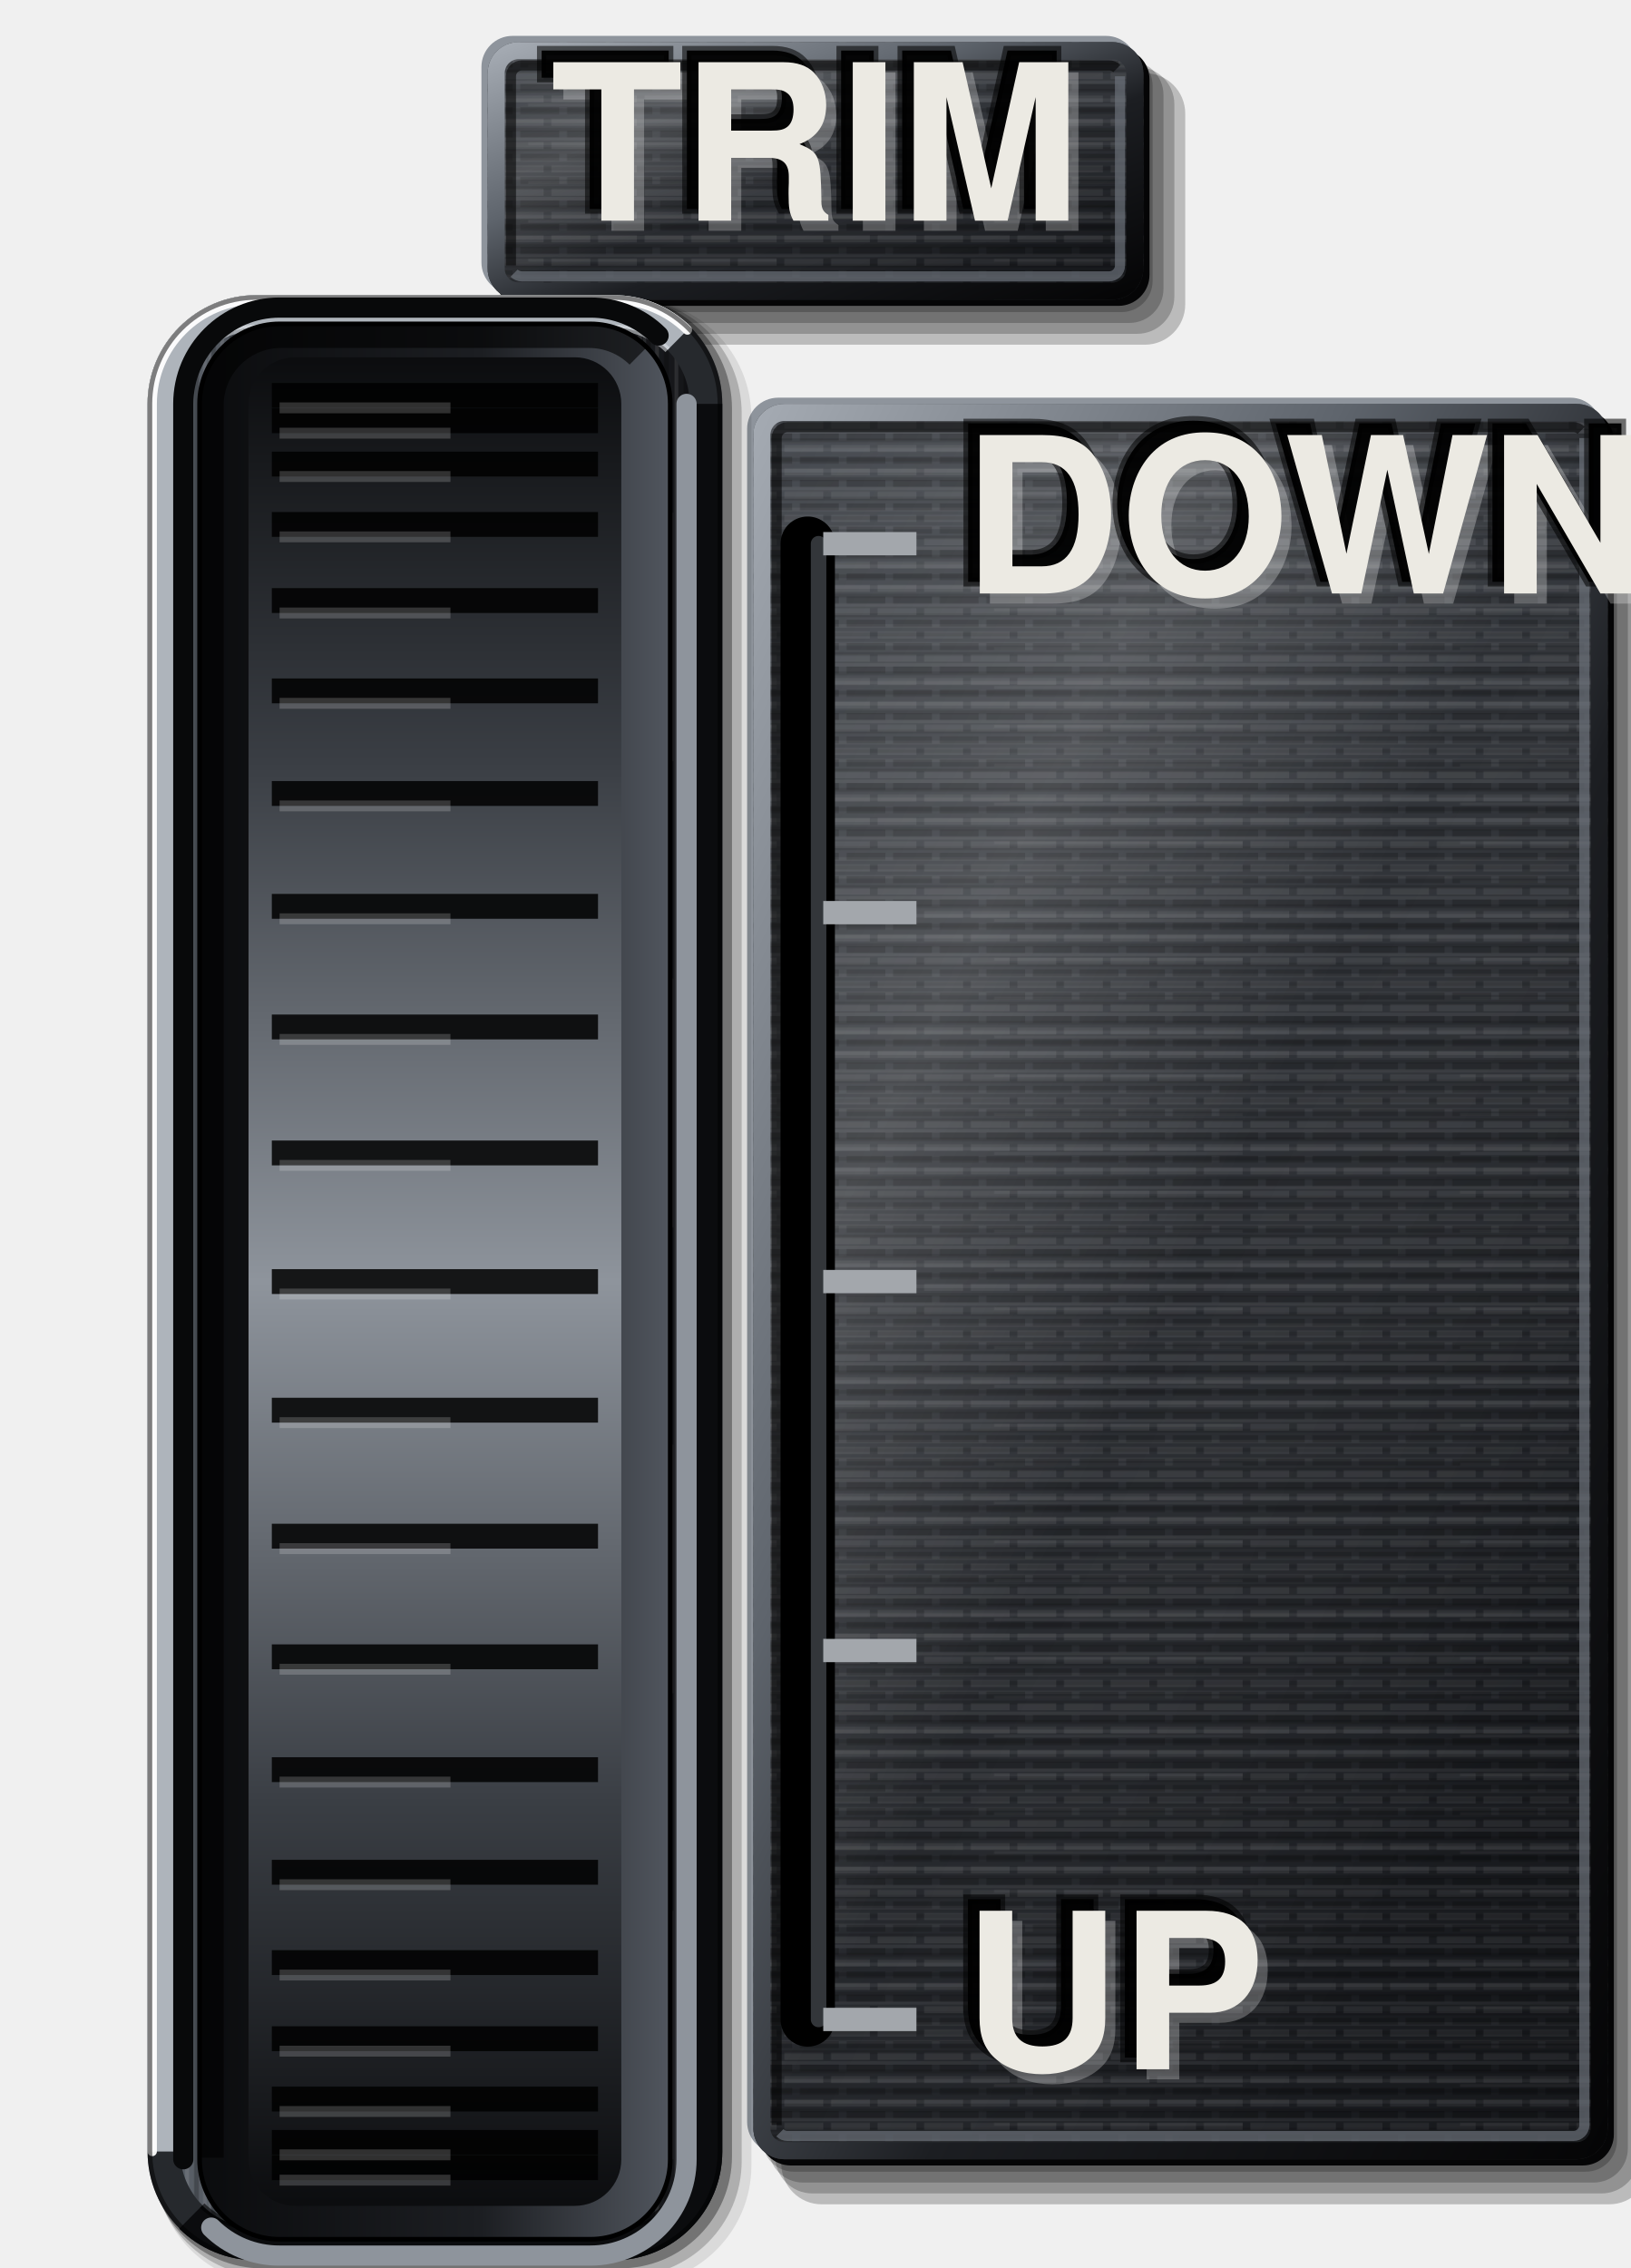
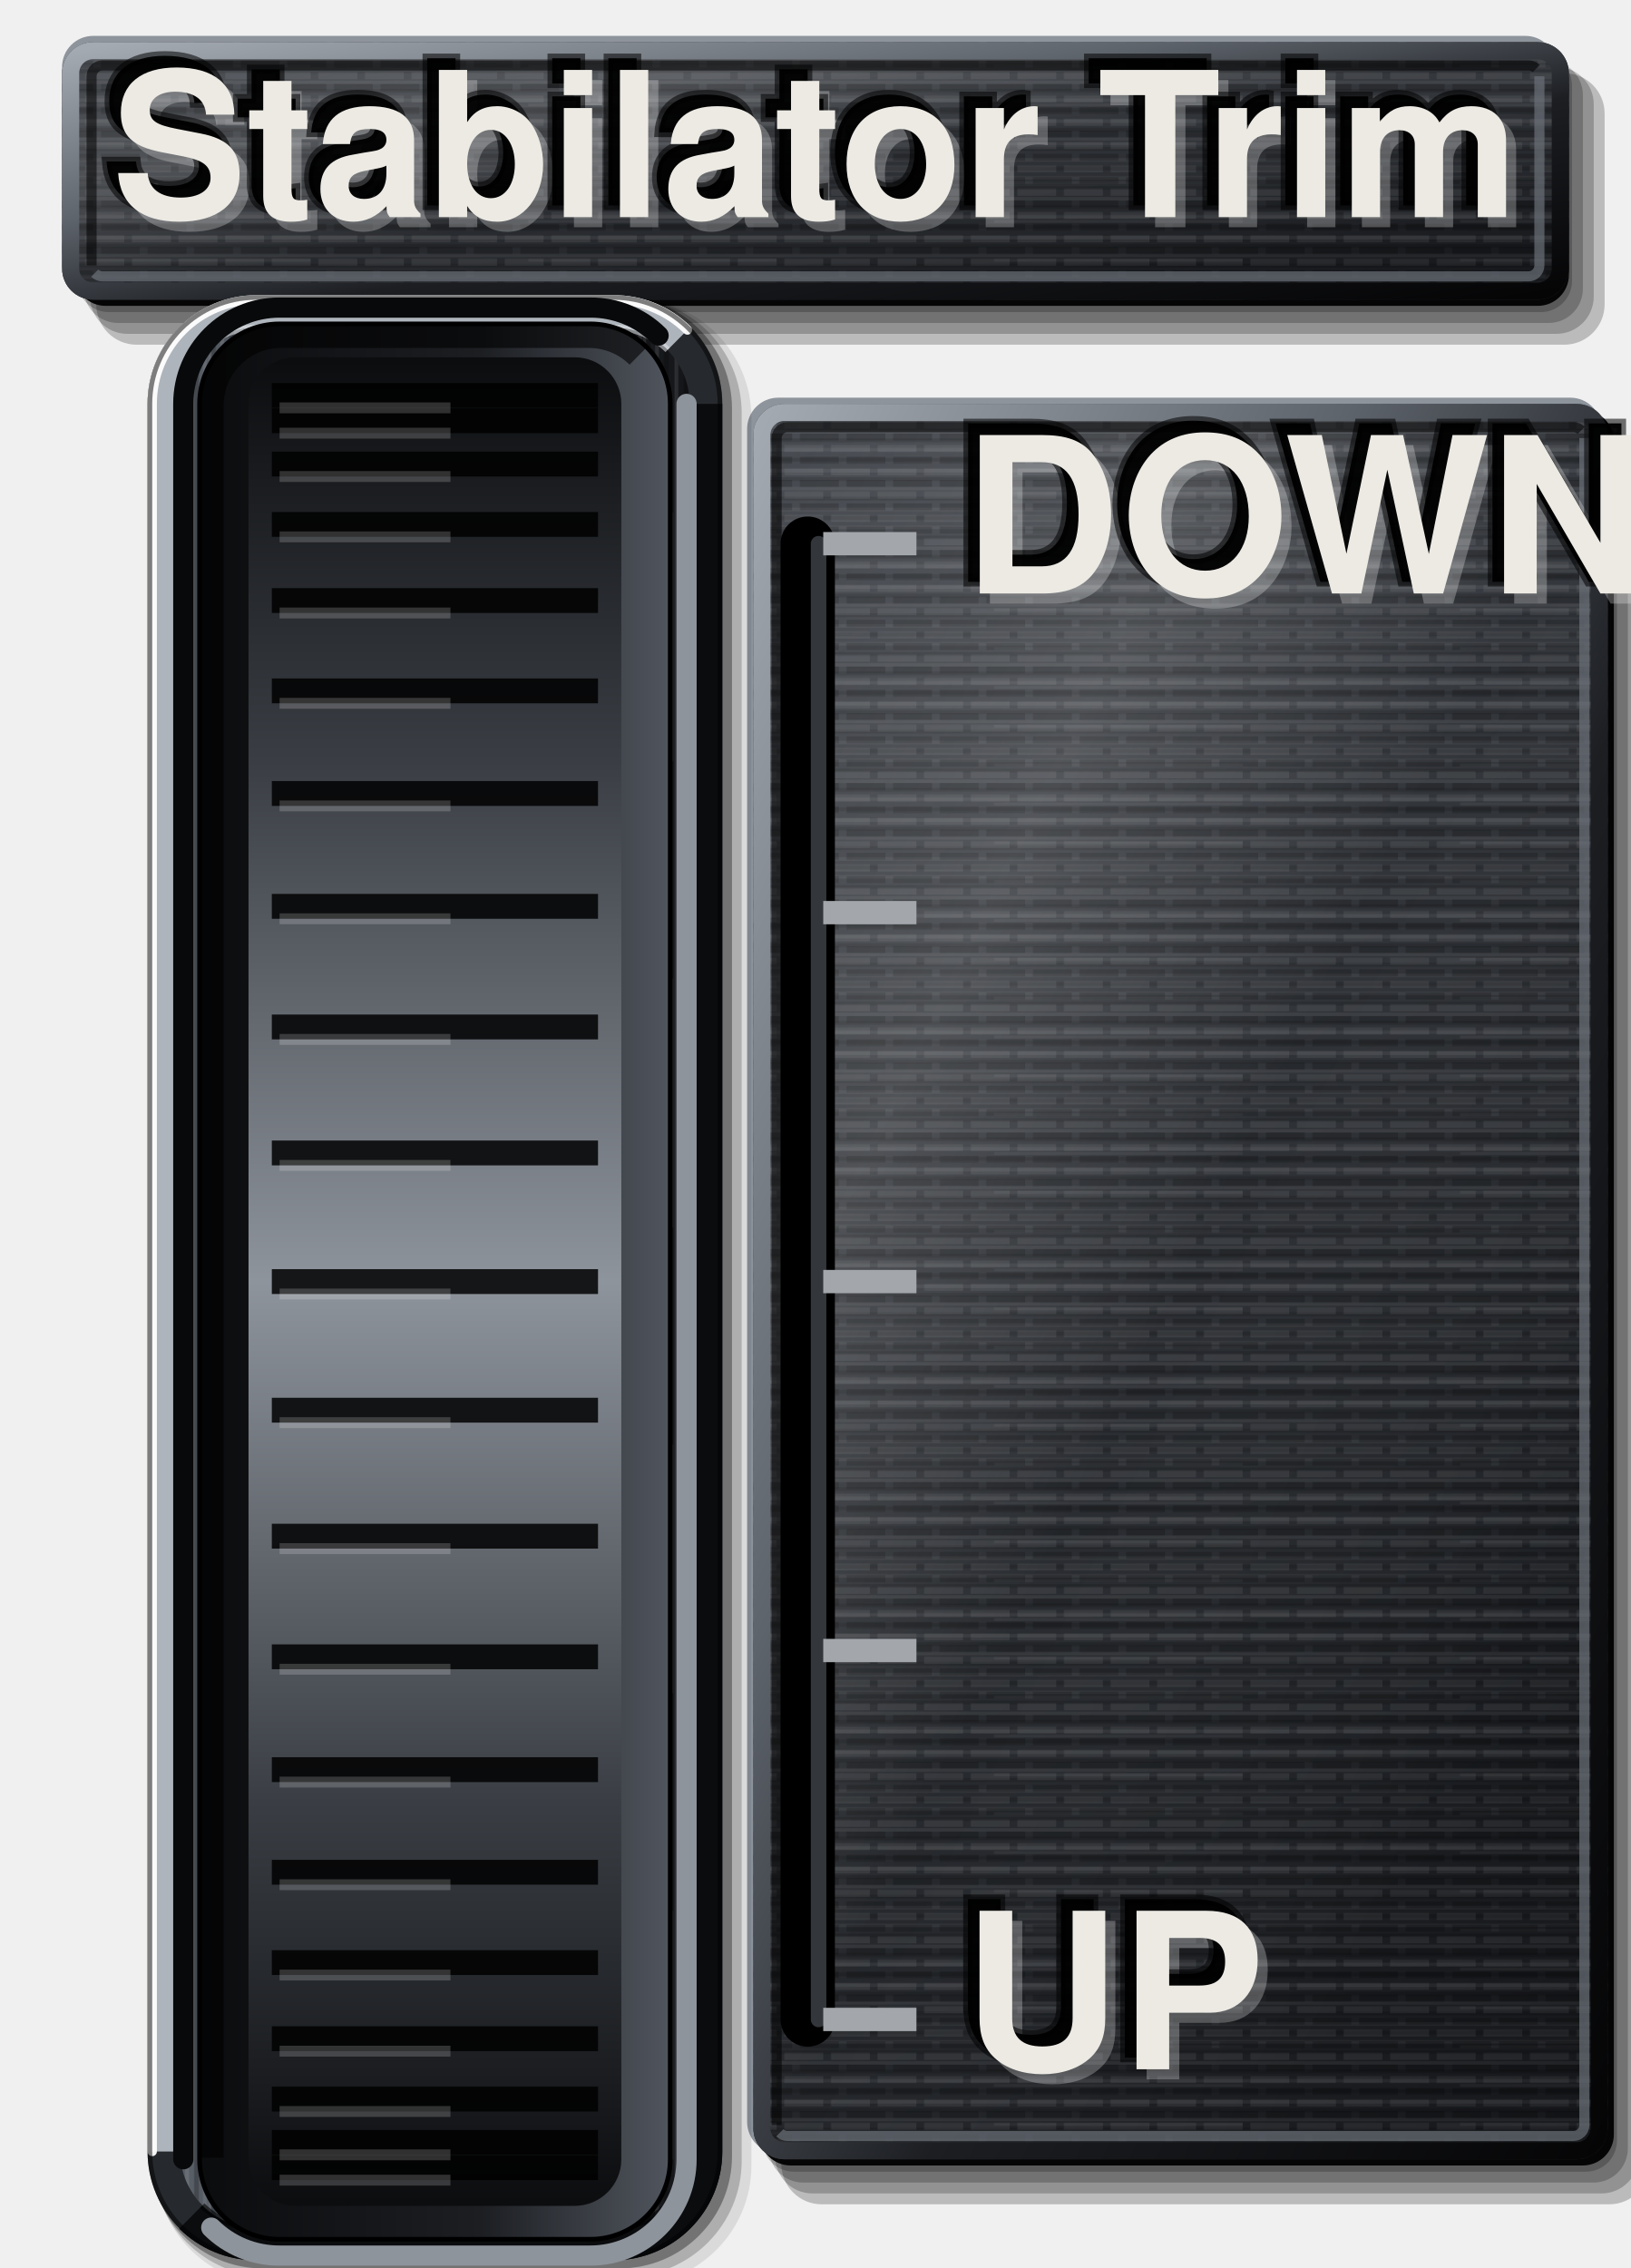
<svg xmlns="http://www.w3.org/2000/svg" viewBox="0 0 210 292" width="210" height="292">
  <defs>
    <linearGradient id="lp" x1="0" y1="0" x2="0.35" y2="1">
      <stop offset="0" stop-color="#3E4248" />
      <stop offset="0.45" stop-color="#2E3136" />
      <stop offset="1" stop-color="#1C1E22" />
    </linearGradient>
    <pattern id="pt" width="6" height="3" patternUnits="userSpaceOnUse">
      <path d="M0 0.75H4M5 0.75H6" stroke="#FFFFFF" stroke-opacity="0.07" stroke-width="0.9" />
      <path d="M1 2.25H6" stroke="#000" stroke-opacity="0.2" stroke-width="0.9" />
    </pattern>
    <linearGradient id="bt" x1="0" y1="0" x2="1" y2="0">
      <stop offset="0" stop-color="#5A6068" />
      <stop offset="0.35" stop-color="#3A3E44" />
      <stop offset="0.7" stop-color="#26292D" />
      <stop offset="1" stop-color="#141518" />
    </linearGradient>
    <linearGradient id="sx" x1="0" y1="0" x2="1" y2="0">
      <stop offset="0" stop-color="#000" stop-opacity="0.95" />
      <stop offset="0.35" stop-color="#000" stop-opacity="0.6" />
      <stop offset="0.7" stop-color="#000" stop-opacity="0.1" />
      <stop offset="1" stop-color="#000" stop-opacity="0" />
    </linearGradient>
    <linearGradient id="sy" x1="0" y1="0" x2="0" y2="1">
      <stop offset="0" stop-color="#000" stop-opacity="0.85" />
      <stop offset="0.06" stop-color="#000" stop-opacity="0.3" />
      <stop offset="0.14" stop-color="#000" stop-opacity="0" />
    </linearGradient>
    <linearGradient id="fl" x1="0" y1="0" x2="1" y2="0">
      <stop offset="0" stop-color="#030304" />
      <stop offset="0.45" stop-color="#141518" />
      <stop offset="0.72" stop-color="#2E3136" />
      <stop offset="0.88" stop-color="#50555D" />
      <stop offset="1" stop-color="#8E949C" />
    </linearGradient>
    <linearGradient id="cf" x1="0" y1="0" x2="1" y2="1">
      <stop offset="0" stop-color="#A4AAB2" />
      <stop offset="0.35" stop-color="#5E646C" />
      <stop offset="0.6" stop-color="#1C1E22" />
      <stop offset="1" stop-color="#050506" />
    </linearGradient>
    <pattern id="bg" width="7" height="60" patternUnits="userSpaceOnUse">
      <path d="M0.6 0V60M3.1 0V60M5.4 0V60" stroke="#FFFFFF" stroke-opacity="0.09" stroke-width="0.5" />
      <path d="M1.8 0V60M4.3 0V60M6.5 0V60" stroke="#000" stroke-opacity="0.22" stroke-width="0.6" />
      <path d="M2.5 6V38M6 22V58" stroke="#FFFFFF" stroke-opacity="0.07" stroke-width="0.4" />
    </pattern>
    <pattern id="bh" width="60" height="5" patternUnits="userSpaceOnUse">
      <path d="M0 0.6H60M0 2.9H60" stroke="#FFFFFF" stroke-opacity="0.06" stroke-width="0.45" />
      <path d="M0 1.7H60M0 4.2H60" stroke="#000" stroke-opacity="0.16" stroke-width="0.5" />
      <path d="M8 3.5H40" stroke="#FFFFFF" stroke-opacity="0.05" stroke-width="0.4" />
    </pattern>
    <linearGradient id="sh" x1="0" y1="0" x2="1" y2="1">
      <stop offset="0" stop-color="#FFFFFF" stop-opacity="0.04" />
      <stop offset="0.28" stop-color="#FFFFFF" stop-opacity="0.16" />
      <stop offset="0.5" stop-color="#FFFFFF" stop-opacity="0.02" />
      <stop offset="0.8" stop-color="#000" stop-opacity="0.06" />
      <stop offset="1" stop-color="#000" stop-opacity="0.22" />
    </linearGradient>
    <linearGradient id="w" x1="0" y1="0" x2="0" y2="1">
      <stop offset="0" stop-color="#0B0C0E" />
      <stop offset="0.22" stop-color="#3A3E44" />
      <stop offset="0.5" stop-color="#8E949C" />
      <stop offset="0.78" stop-color="#3A3E44" />
      <stop offset="1" stop-color="#0B0C0E" />
    </linearGradient>
    <linearGradient id="s" x1="0" y1="0" x2="1" y2="0">
      <stop offset="0" stop-color="#0B0C0E" />
      <stop offset="0.6" stop-color="#1C1E22" />
      <stop offset="1" stop-color="#50555D" />
    </linearGradient>
  </defs>
-   <path d="M67.99 7.02H144.41A4 4 0 0 1 148.41 11.02V36.18A4 4 0 0 1 144.41 40.18H67.99A4 4 0 0 1 63.99 36.18V11.02A4 4 0 0 1 67.99 7.02Z" fill="#000" fill-opacity="0.22" />
-   <path d="M69.19 7.82H145.41A4.4 4.4 0 0 1 149.81 12.22V37.18A4.4 4.4 0 0 1 145.41 41.58H69.19A4.4 4.4 0 0 1 64.79 37.18V12.22A4.4 4.4 0 0 1 69.19 7.82Z" fill="#000" fill-opacity="0.22" />
-   <path d="M70.39 8.62H146.41A4.8 4.8 0 0 1 151.21 13.42V38.18A4.8 4.8 0 0 1 146.41 42.98H70.39A4.8 4.8 0 0 1 65.59 38.18V13.42A4.8 4.8 0 0 1 70.39 8.62Z" fill="#000" fill-opacity="0.22" />
-   <path d="M71.59 9.42H147.41A5.2 5.2 0 0 1 152.61 14.62V39.18A5.2 5.2 0 0 1 147.41 44.38H71.59A5.2 5.2 0 0 1 66.39 39.18V14.62A5.2 5.2 0 0 1 71.59 9.42Z" fill="#000" fill-opacity="0.22" />
-   <path d="M65.99 4.62H142.41A4 4 0 0 1 146.41 8.62V33.78A4 4 0 0 1 142.41 37.78H65.99A4 4 0 0 1 61.99 33.78V8.62A4 4 0 0 1 65.99 4.62Z" fill="#8E949C" />
-   <path d="M67.59 6.22H144.01A4 4 0 0 1 148.01 10.22V35.38A4 4 0 0 1 144.01 39.38H67.59A4 4 0 0 1 63.59 35.38V10.22A4 4 0 0 1 67.59 6.22Z" fill="#050506" />
-   <path d="M66.79 5.42H143.21A4 4 0 0 1 147.21 9.42V34.58A4 4 0 0 1 143.21 38.58H66.79A4 4 0 0 1 62.79 34.58V9.42A4 4 0 0 1 66.79 5.42Z" fill="url(#lp)" />
-   <path d="M66.79 5.42H143.21A4 4 0 0 1 147.21 9.42V34.58A4 4 0 0 1 143.21 38.58H66.79A4 4 0 0 1 62.79 34.58V9.42A4 4 0 0 1 66.79 5.42Z" fill="url(#bh)" />
-   <path d="M66.79 5.42H143.21A4 4 0 0 1 147.21 9.42V34.58A4 4 0 0 1 143.21 38.58H66.79A4 4 0 0 1 62.79 34.58V9.42A4 4 0 0 1 66.79 5.42Z" fill="url(#pt)" />
-   <path d="M66.79 5.42H143.21A4 4 0 0 1 147.21 9.42V34.58A4 4 0 0 1 143.21 38.58H66.79A4 4 0 0 1 62.79 34.58V9.42A4 4 0 0 1 66.79 5.42Z" fill="url(#sh)" />
-   <path d="M66.79 6.52H143.21A2.9 2.9 0 0 1 146.11 9.42V34.58A2.9 2.9 0 0 1 143.21 37.48H66.79A2.9 2.9 0 0 1 63.89 34.58V9.42A2.9 2.9 0 0 1 66.79 6.52Z" fill="none" stroke="url(#cf)" stroke-width="2.2" />
-   <path d="M65.79 34.18V9.82A1.4 1.4 0 0 1 67.19 8.42H142.81A1.4 1.4 0 0 1 143.81 8.83" fill="none" stroke="#000" stroke-opacity="0.55" stroke-width="1.3" />
-   <path d="M144.21 9.82V34.18A1.4 1.4 0 0 1 142.81 35.58H67.19A1.4 1.4 0 0 1 66.19 35.17" fill="none" stroke="#6B717A" stroke-opacity="0.7" stroke-width="1.3" />
+   <path d="M13.99 7.02H198.41A4 4 0 0 1 202.41 11.02V36.18A4 4 0 0 1 198.41 40.18H13.99A4 4 0 0 1 9.99 36.18V11.02A4 4 0 0 1 13.99 7.02Z" fill="#000" fill-opacity="0.22" />
+   <path d="M15.19 7.82H199.41A4.4 4.4 0 0 1 203.81 12.22V37.18A4.4 4.4 0 0 1 199.41 41.58H15.19A4.4 4.4 0 0 1 10.79 37.18V12.22A4.4 4.4 0 0 1 15.19 7.82Z" fill="#000" fill-opacity="0.22" />
+   <path d="M16.39 8.62H200.41A4.8 4.8 0 0 1 205.21 13.42V38.18A4.8 4.8 0 0 1 200.41 42.98H16.39A4.8 4.8 0 0 1 11.59 38.18V13.42A4.8 4.8 0 0 1 16.39 8.62Z" fill="#000" fill-opacity="0.22" />
+   <path d="M17.59 9.42H201.41A5.2 5.2 0 0 1 206.61 14.62V39.18A5.2 5.2 0 0 1 201.41 44.38H17.59A5.2 5.2 0 0 1 12.39 39.18V14.62A5.2 5.2 0 0 1 17.59 9.42Z" fill="#000" fill-opacity="0.22" />
+   <path d="M11.99 4.62H196.41A4 4 0 0 1 200.41 8.62V33.78A4 4 0 0 1 196.41 37.78H11.99A4 4 0 0 1 7.99 33.78V8.62A4 4 0 0 1 11.99 4.62Z" fill="#8E949C" />
+   <path d="M13.59 6.22H198.01A4 4 0 0 1 202.01 10.22V35.38A4 4 0 0 1 198.01 39.38H13.59A4 4 0 0 1 9.59 35.38V10.22A4 4 0 0 1 13.59 6.22Z" fill="#050506" />
+   <path d="M12 5.42H198A4 4 0 0 1 202 9.42V34.58A4 4 0 0 1 198 38.58H12A4 4 0 0 1 8 34.58V9.42A4 4 0 0 1 12 5.42Z" fill="url(#lp)" />
+   <path d="M12 5.42H198A4 4 0 0 1 202 9.42V34.58A4 4 0 0 1 198 38.58H12A4 4 0 0 1 8 34.58V9.42A4 4 0 0 1 12 5.42Z" fill="url(#bh)" />
+   <path d="M12 5.42H198A4 4 0 0 1 202 9.42V34.58A4 4 0 0 1 198 38.58H12A4 4 0 0 1 8 34.58V9.42A4 4 0 0 1 12 5.42Z" fill="url(#pt)" />
+   <path d="M12 5.42H198A4 4 0 0 1 202 9.42V34.58A4 4 0 0 1 198 38.58H12A4 4 0 0 1 8 34.58V9.42A4 4 0 0 1 12 5.42Z" fill="url(#sh)" />
+   <path d="M12 6.52H198A2.9 2.9 0 0 1 200.9 9.42V34.58A2.9 2.9 0 0 1 198 37.48H12A2.9 2.9 0 0 1 9.1 34.58V9.42A2.9 2.9 0 0 1 12 6.52Z" fill="none" stroke="url(#cf)" stroke-width="2.2" />
+   <path d="M11.79 34.18V9.82A1.4 1.4 0 0 1 13.19 8.42H196.81A1.4 1.4 0 0 1 197.81 8.83" fill="none" stroke="#000" stroke-opacity="0.55" stroke-width="1.3" />
+   <path d="M198.21 9.82V34.18A1.4 1.4 0 0 1 196.81 35.58H13.19A1.4 1.4 0 0 1 12.19 35.17" fill="none" stroke="#6B717A" stroke-opacity="0.7" stroke-width="1.3" />
  <path d="M102.2 53.6H204.2A4 4 0 0 1 208.2 57.6V275.6A4 4 0 0 1 204.2 279.6H102.2A4 4 0 0 1 98.2 275.6V57.6A4 4 0 0 1 102.2 53.6Z" fill="#000" fill-opacity="0.22" />
  <path d="M103.4 54.4H205.2A4.4 4.4 0 0 1 209.6 58.8V276.6A4.4 4.4 0 0 1 205.2 281H103.4A4.4 4.4 0 0 1 99 276.6V58.8A4.4 4.4 0 0 1 103.4 54.4Z" fill="#000" fill-opacity="0.22" />
  <path d="M104.6 55.2H206.2A4.8 4.8 0 0 1 211 60V277.6A4.8 4.8 0 0 1 206.2 282.4H104.6A4.8 4.8 0 0 1 99.8 277.6V60A4.8 4.8 0 0 1 104.6 55.2Z" fill="#000" fill-opacity="0.22" />
  <path d="M105.8 56H207.2A5.2 5.2 0 0 1 212.4 61.2V278.6A5.2 5.2 0 0 1 207.2 283.8H105.8A5.2 5.2 0 0 1 100.6 278.6V61.2A5.2 5.2 0 0 1 105.8 56Z" fill="#000" fill-opacity="0.22" />
  <path d="M100.2 51.2H202.2A4 4 0 0 1 206.2 55.2V273.2A4 4 0 0 1 202.2 277.2H100.2A4 4 0 0 1 96.2 273.2V55.2A4 4 0 0 1 100.2 51.2Z" fill="#8E949C" />
  <path d="M101.8 52.8H203.8A4 4 0 0 1 207.8 56.8V274.8A4 4 0 0 1 203.8 278.8H101.8A4 4 0 0 1 97.8 274.8V56.8A4 4 0 0 1 101.8 52.8Z" fill="#050506" />
  <path d="M101 52H203A4 4 0 0 1 207 56V274A4 4 0 0 1 203 278H101A4 4 0 0 1 97 274V56A4 4 0 0 1 101 52Z" fill="url(#lp)" />
  <path d="M101 52H203A4 4 0 0 1 207 56V274A4 4 0 0 1 203 278H101A4 4 0 0 1 97 274V56A4 4 0 0 1 101 52Z" fill="url(#bh)" />
  <path d="M101 52H203A4 4 0 0 1 207 56V274A4 4 0 0 1 203 278H101A4 4 0 0 1 97 274V56A4 4 0 0 1 101 52Z" fill="url(#pt)" />
  <path d="M101 52H203A4 4 0 0 1 207 56V274A4 4 0 0 1 203 278H101A4 4 0 0 1 97 274V56A4 4 0 0 1 101 52Z" fill="url(#sh)" />
  <path d="M101 53.1H203A2.9 2.9 0 0 1 205.9 56V274A2.9 2.9 0 0 1 203 276.9H101A2.9 2.9 0 0 1 98.1 274V56A2.9 2.9 0 0 1 101 53.1Z" fill="none" stroke="url(#cf)" stroke-width="2.2" />
  <path d="M100 273.6V56.4A1.4 1.4 0 0 1 101.4 55H202.6A1.4 1.4 0 0 1 203.59 55.41" fill="none" stroke="#000" stroke-opacity="0.55" stroke-width="1.3" />
  <path d="M204 56.4V273.6A1.4 1.4 0 0 1 202.6 275H101.4A1.4 1.4 0 0 1 100.41 274.59" fill="none" stroke="#6B717A" stroke-opacity="0.7" stroke-width="1.3" />
  <path d="M35.4 38.45H81.4A15.35 15.35 0 0 1 96.75 53.8V278.8A15.35 15.35 0 0 1 81.4 294.15H35.4A15.35 15.35 0 0 1 20.05 278.8V53.8A15.35 15.35 0 0 1 35.4 38.45Z" fill="#000" fill-opacity="0.09" />
  <path d="M34.6 38.3H80.6A14.9 14.9 0 0 1 95.5 53.2V278.2A14.9 14.9 0 0 1 80.6 293.1H34.6A14.9 14.9 0 0 1 19.7 278.2V53.2A14.9 14.9 0 0 1 34.6 38.3Z" fill="#000" fill-opacity="0.2" />
  <path d="M33.8 38.15H79.8A14.45 14.45 0 0 1 94.25 52.6V277.6A14.45 14.45 0 0 1 79.8 292.05H33.8A14.45 14.45 0 0 1 19.35 277.6V52.6A14.45 14.45 0 0 1 33.8 38.15Z" fill="#000" fill-opacity="0.34" />
  <path d="M33 38H79A14 14 0 0 1 93 52V277A14 14 0 0 1 79 291H33A14 14 0 0 1 19 277V52A14 14 0 0 1 33 38Z" fill="#26292D" />
  <path d="M21.1 277V52A11.9 11.9 0 0 1 33 40.1H79A11.9 11.9 0 0 1 87.45 43.55" fill="none" stroke="#AEB4BB" stroke-width="4.2" />
  <path d="M90.9 52V277A11.9 11.9 0 0 1 79 288.9H33A11.9 11.9 0 0 1 24.55 285.45" fill="none" stroke="#0B0C0E" stroke-width="4.2" />
  <path d="M33 42.2H79A9.8 9.8 0 0 1 88.8 52V277A9.8 9.8 0 0 1 79 286.8H33A9.8 9.8 0 0 1 23.2 277V52A9.8 9.8 0 0 1 33 42.2Z" fill="url(#bt)" />
  <path d="M33 42.2H79A9.8 9.8 0 0 1 88.8 52V277A9.8 9.8 0 0 1 79 286.8H33A9.8 9.8 0 0 1 23.2 277V52A9.8 9.8 0 0 1 33 42.2Z" fill="url(#bg)" />
  <path d="M23.2 277V52A9.8 9.8 0 0 1 33 42.2H79A9.8 9.8 0 0 1 85.96 45.04" fill="none" stroke="#E4E7EA" stroke-opacity="0.55" stroke-width="0.8" />
  <path d="M88.8 52V277A9.8 9.8 0 0 1 79 286.8H33A9.8 9.8 0 0 1 26.04 283.96" fill="none" stroke="#000" stroke-opacity="0.6" stroke-width="0.8" />
  <path d="M19.6 277V52A13.4 13.4 0 0 1 33 38.6H79A13.4 13.4 0 0 1 88.51 42.49" fill="none" stroke="#FFFFFF" stroke-opacity="0.95" stroke-width="1.2" stroke-linecap="round" />
  <path d="M33 38.3H79A13.7 13.7 0 0 1 92.7 52V277A13.7 13.7 0 0 1 79 290.7H33A13.7 13.7 0 0 1 19.3 277V52A13.7 13.7 0 0 1 33 38.3Z" fill="none" stroke="#000" stroke-opacity="0.5" stroke-width="0.6" />
  <path d="M23.6 278V52A12.4 12.4 0 0 1 36 39.6H76A12.4 12.4 0 0 1 84.8 43.2" fill="none" stroke="#08090A" stroke-width="2.6" stroke-linecap="round" />
  <path d="M88.4 52V278A12.4 12.4 0 0 1 76 290.4H36A12.4 12.4 0 0 1 27.2 286.8" fill="none" stroke="#8E949C" stroke-width="2.6" stroke-linecap="round" />
  <path d="M36 41.4H76A10.6 10.6 0 0 1 86.6 52V278A10.6 10.6 0 0 1 76 288.6H36A10.6 10.6 0 0 1 25.4 278V52A10.6 10.6 0 0 1 36 41.4Z" fill="#000" />
  <rect x="26" y="42" width="60" height="246" rx="10" fill="url(#s)" />
  <rect x="32" y="46" width="48" height="238" rx="6" fill="url(#w)" />
  <path d="M35 50.91H77M35 54.17H77M35 59.75H77M35 67.52H77M35 77.32H77M35 88.95H77M35 102.16H77M35 116.69H77M35 132.22H77M35 148.44H77M35 165H77M35 181.56H77M35 197.78H77M35 213.31H77M35 227.84H77M35 241.05H77M35 252.68H77M35 262.48H77M35 270.25H77M35 275.83H77M35 279.09H77" stroke="#000" stroke-opacity="0.85" stroke-width="3.2" />
  <path d="M36 52.51H58.0M36 55.77H58.0M36 61.35H58.0M36 69.12H58.0M36 78.92H58.0M36 90.55H58.0M36 103.76H58.0M36 118.29H58.0M36 133.82H58.0M36 150.04H58.0M36 166.6H58.0M36 183.16H58.0M36 199.38H58.0M36 214.91H58.0M36 229.44H58.0M36 242.65H58.0M36 254.28H58.0M36 264.08H58.0M36 271.85H58.0M36 277.43H58.0M36 280.69H58.0" stroke="#FFFFFF" stroke-opacity="0.18" stroke-width="1.4" />
  <path d="M27.2 277.8V52.2A9 9 0 0 1 36.2 43.2H75.8A9 9 0 0 1 82.19 45.81" fill="none" stroke="#000" stroke-opacity="0.6" stroke-width="3.2" />
  <path d="M104 70V260" stroke="#000" stroke-width="7" stroke-linecap="round" />
  <path d="M105.4 70V260" stroke="#555A61" stroke-opacity="0.6" stroke-width="2" stroke-linecap="round" />
  <line x1="106" y1="70" x2="118" y2="70" stroke="#A3A7AC" stroke-width="3" stroke-linecap="butt" />
  <line x1="106" y1="117.5" x2="118" y2="117.5" stroke="#A3A7AC" stroke-width="3" stroke-linecap="butt" />
  <line x1="106" y1="165" x2="118" y2="165" stroke="#A3A7AC" stroke-width="3" stroke-linecap="butt" />
  <line x1="106" y1="212.5" x2="118" y2="212.5" stroke="#A3A7AC" stroke-width="3" stroke-linecap="butt" />
  <line x1="106" y1="260" x2="118" y2="260" stroke="#A3A7AC" stroke-width="3" stroke-linecap="butt" />
-   <text data-decor="" x="106.3" y="23.3" font-size="28" font-family="Helvetica, Arial, sans-serif" font-weight="bold" text-anchor="middle" dominant-baseline="central" fill="#FFFFFF" fill-opacity="0.26">TRIM</text>
-   <text data-decor="" x="103.5" y="20.5" font-size="28" font-family="Helvetica, Arial, sans-serif" font-weight="bold" text-anchor="middle" dominant-baseline="central" fill="#000" fill-opacity="0.95" stroke="#000" stroke-opacity="0.55" stroke-width="1.2">TRIM</text>
-   <text x="105" y="22" font-size="28" font-family="Helvetica, Arial, sans-serif" font-weight="bold" fill="#ECEAE3" text-anchor="middle" dominant-baseline="central">TRIM</text>
+   <text data-decor="" x="106.3" y="23.3" font-size="26" font-family="Helvetica, Arial, sans-serif" font-weight="bold" text-anchor="middle" dominant-baseline="central" fill="#FFFFFF" fill-opacity="0.26">Stabilator Trim</text>
+   <text data-decor="" x="103.5" y="20.5" font-size="26" font-family="Helvetica, Arial, sans-serif" font-weight="bold" text-anchor="middle" dominant-baseline="central" fill="#000" fill-opacity="0.95" stroke="#000" stroke-opacity="0.55" stroke-width="1.2">Stabilator Trim</text>
+   <text x="105" y="22" font-size="26" font-family="Helvetica, Arial, sans-serif" font-weight="bold" fill="#ECEAE3" text-anchor="middle" dominant-baseline="central">Stabilator Trim</text>
  <text data-decor="" x="125.3" y="71.3" font-size="28" font-family="Helvetica, Arial, sans-serif" font-weight="bold" text-anchor="start" dominant-baseline="central" textLength="80" lengthAdjust="spacingAndGlyphs" fill="#FFFFFF" fill-opacity="0.26">DOWN</text>
  <text data-decor="" x="122.5" y="68.5" font-size="28" font-family="Helvetica, Arial, sans-serif" font-weight="bold" text-anchor="start" dominant-baseline="central" textLength="80" lengthAdjust="spacingAndGlyphs" fill="#000" fill-opacity="0.95" stroke="#000" stroke-opacity="0.55" stroke-width="1.2">DOWN</text>
  <text x="124" y="70" font-size="28" font-family="Helvetica, Arial, sans-serif" font-weight="bold" fill="#ECEAE3" text-anchor="start" dominant-baseline="central" textLength="80" lengthAdjust="spacingAndGlyphs">DOWN</text>
  <text data-decor="" x="125.3" y="261.3" font-size="28" font-family="Helvetica, Arial, sans-serif" font-weight="bold" text-anchor="start" dominant-baseline="central" fill="#FFFFFF" fill-opacity="0.26">UP</text>
  <text data-decor="" x="122.5" y="258.5" font-size="28" font-family="Helvetica, Arial, sans-serif" font-weight="bold" text-anchor="start" dominant-baseline="central" fill="#000" fill-opacity="0.95" stroke="#000" stroke-opacity="0.55" stroke-width="1.2">UP</text>
  <text x="124" y="260" font-size="28" font-family="Helvetica, Arial, sans-serif" font-weight="bold" fill="#ECEAE3" text-anchor="start" dominant-baseline="central">UP</text>
</svg>
